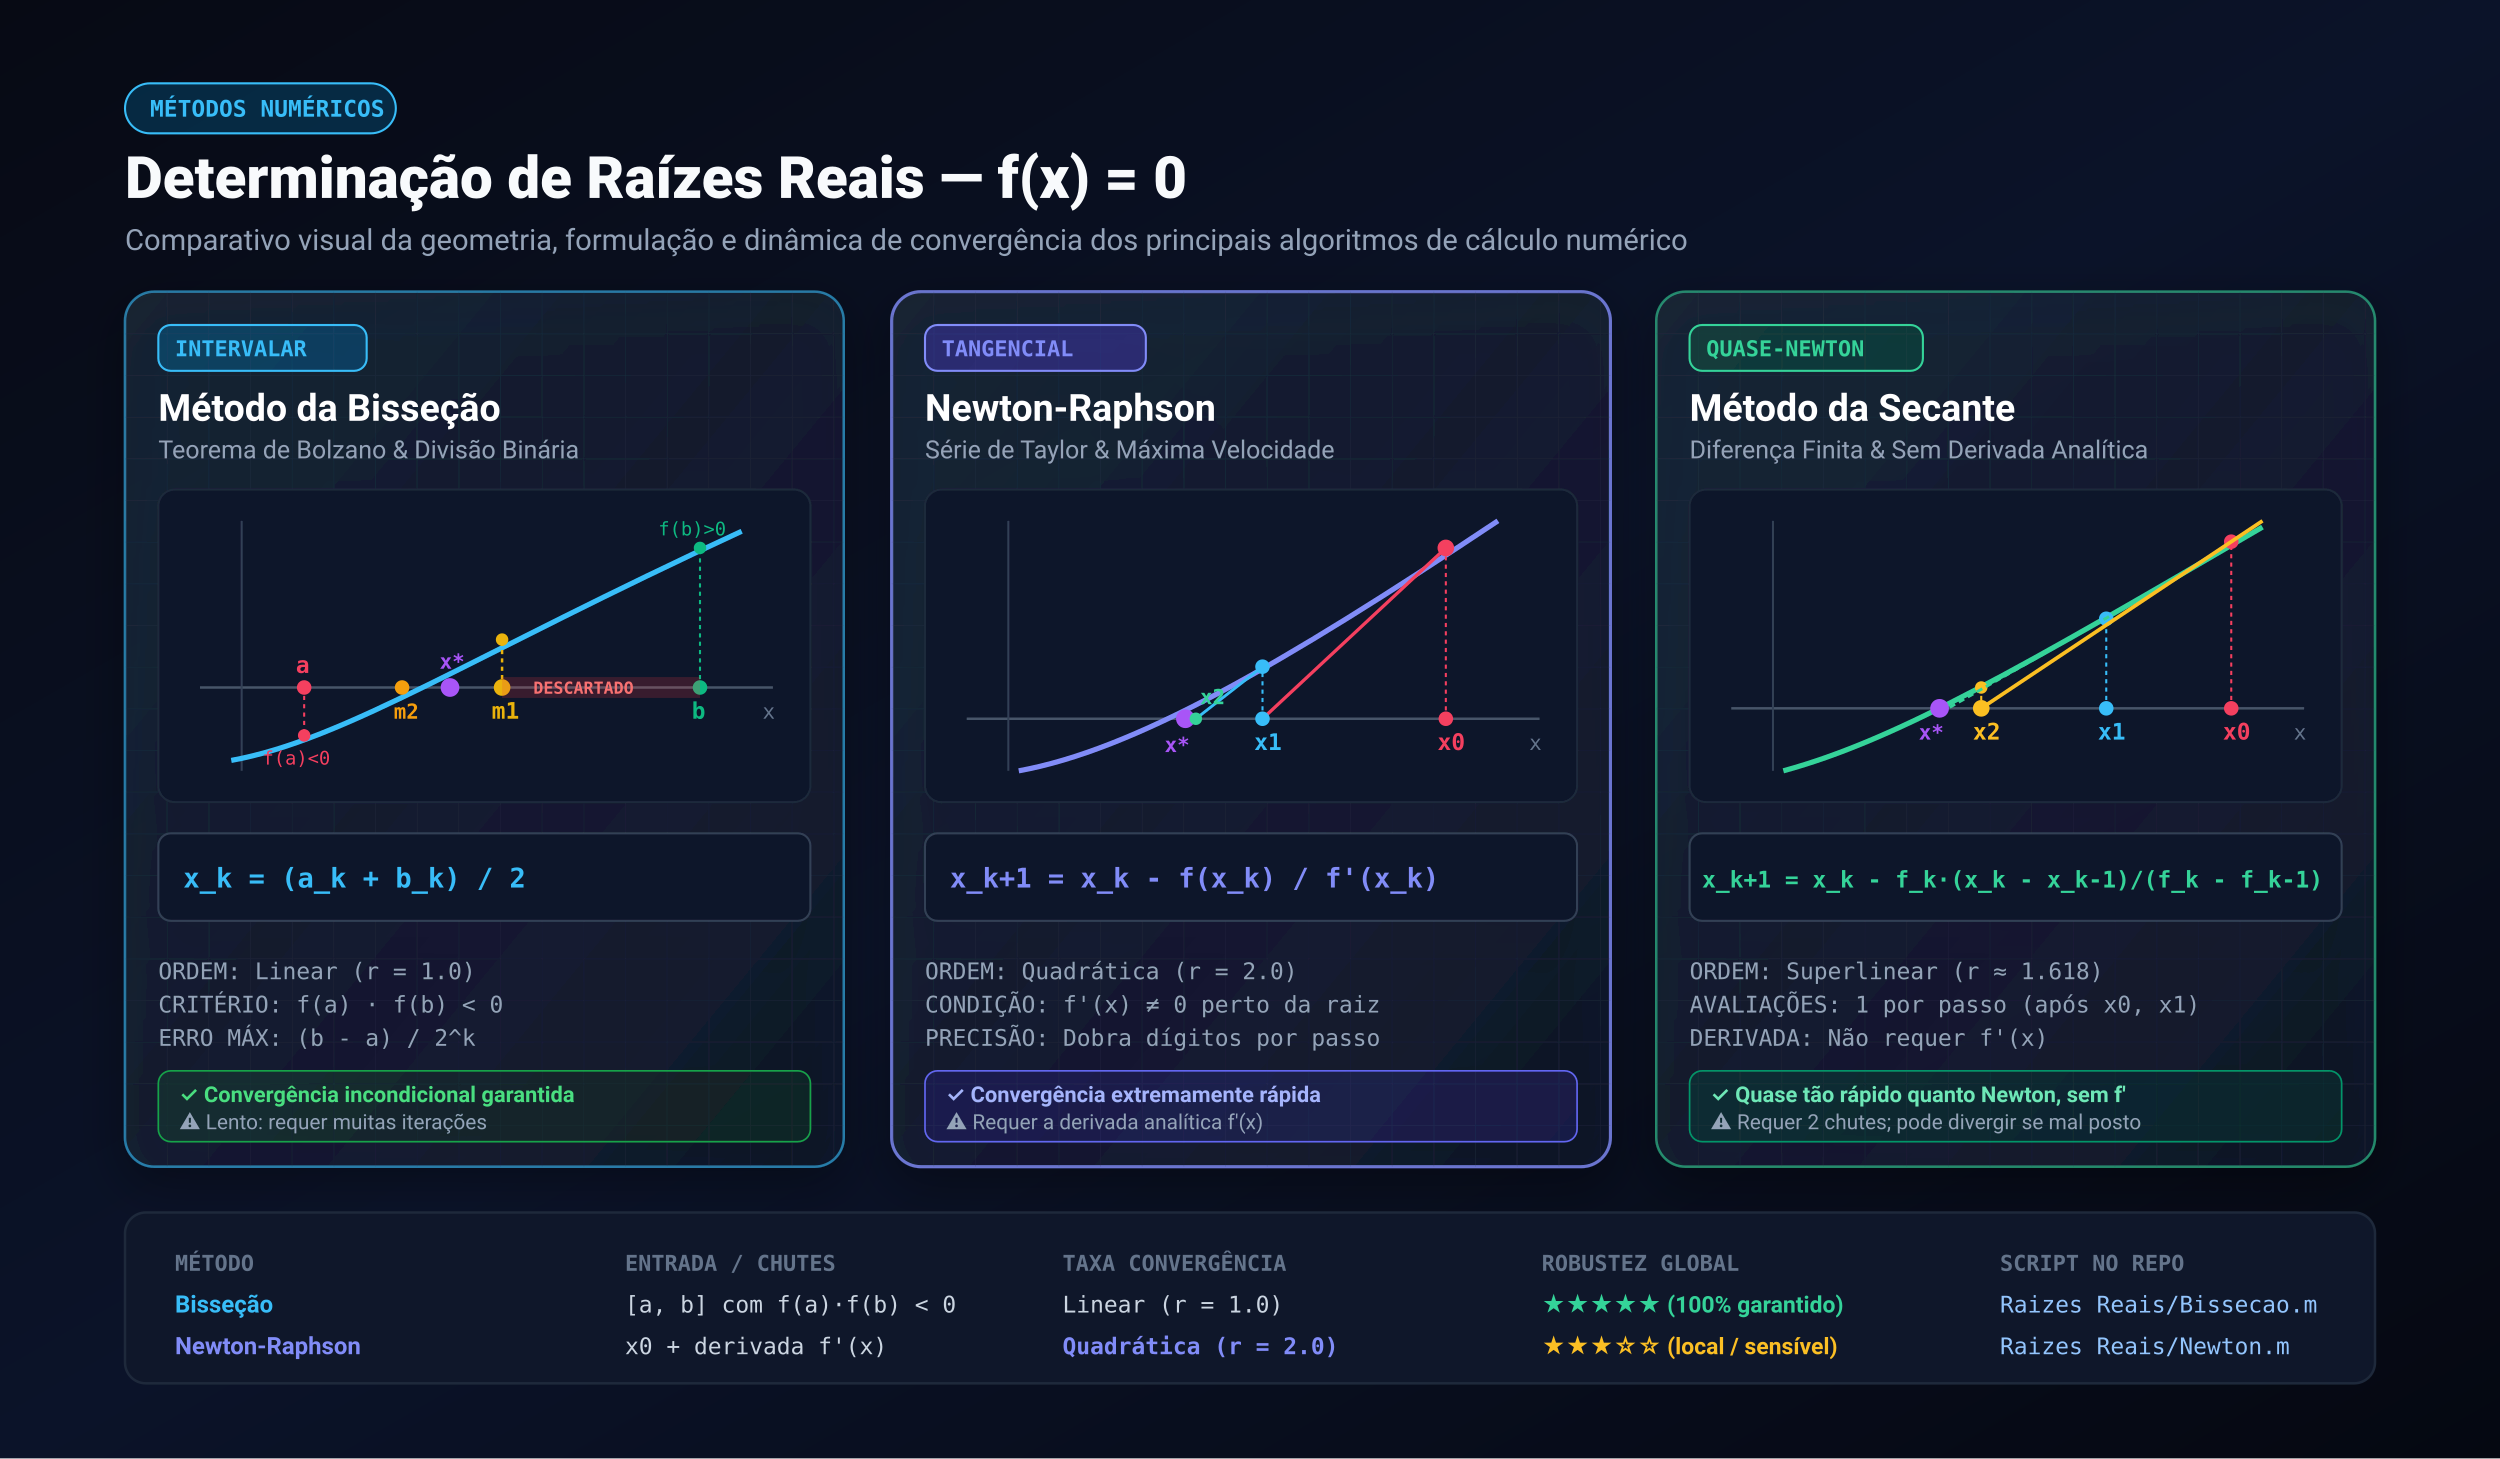
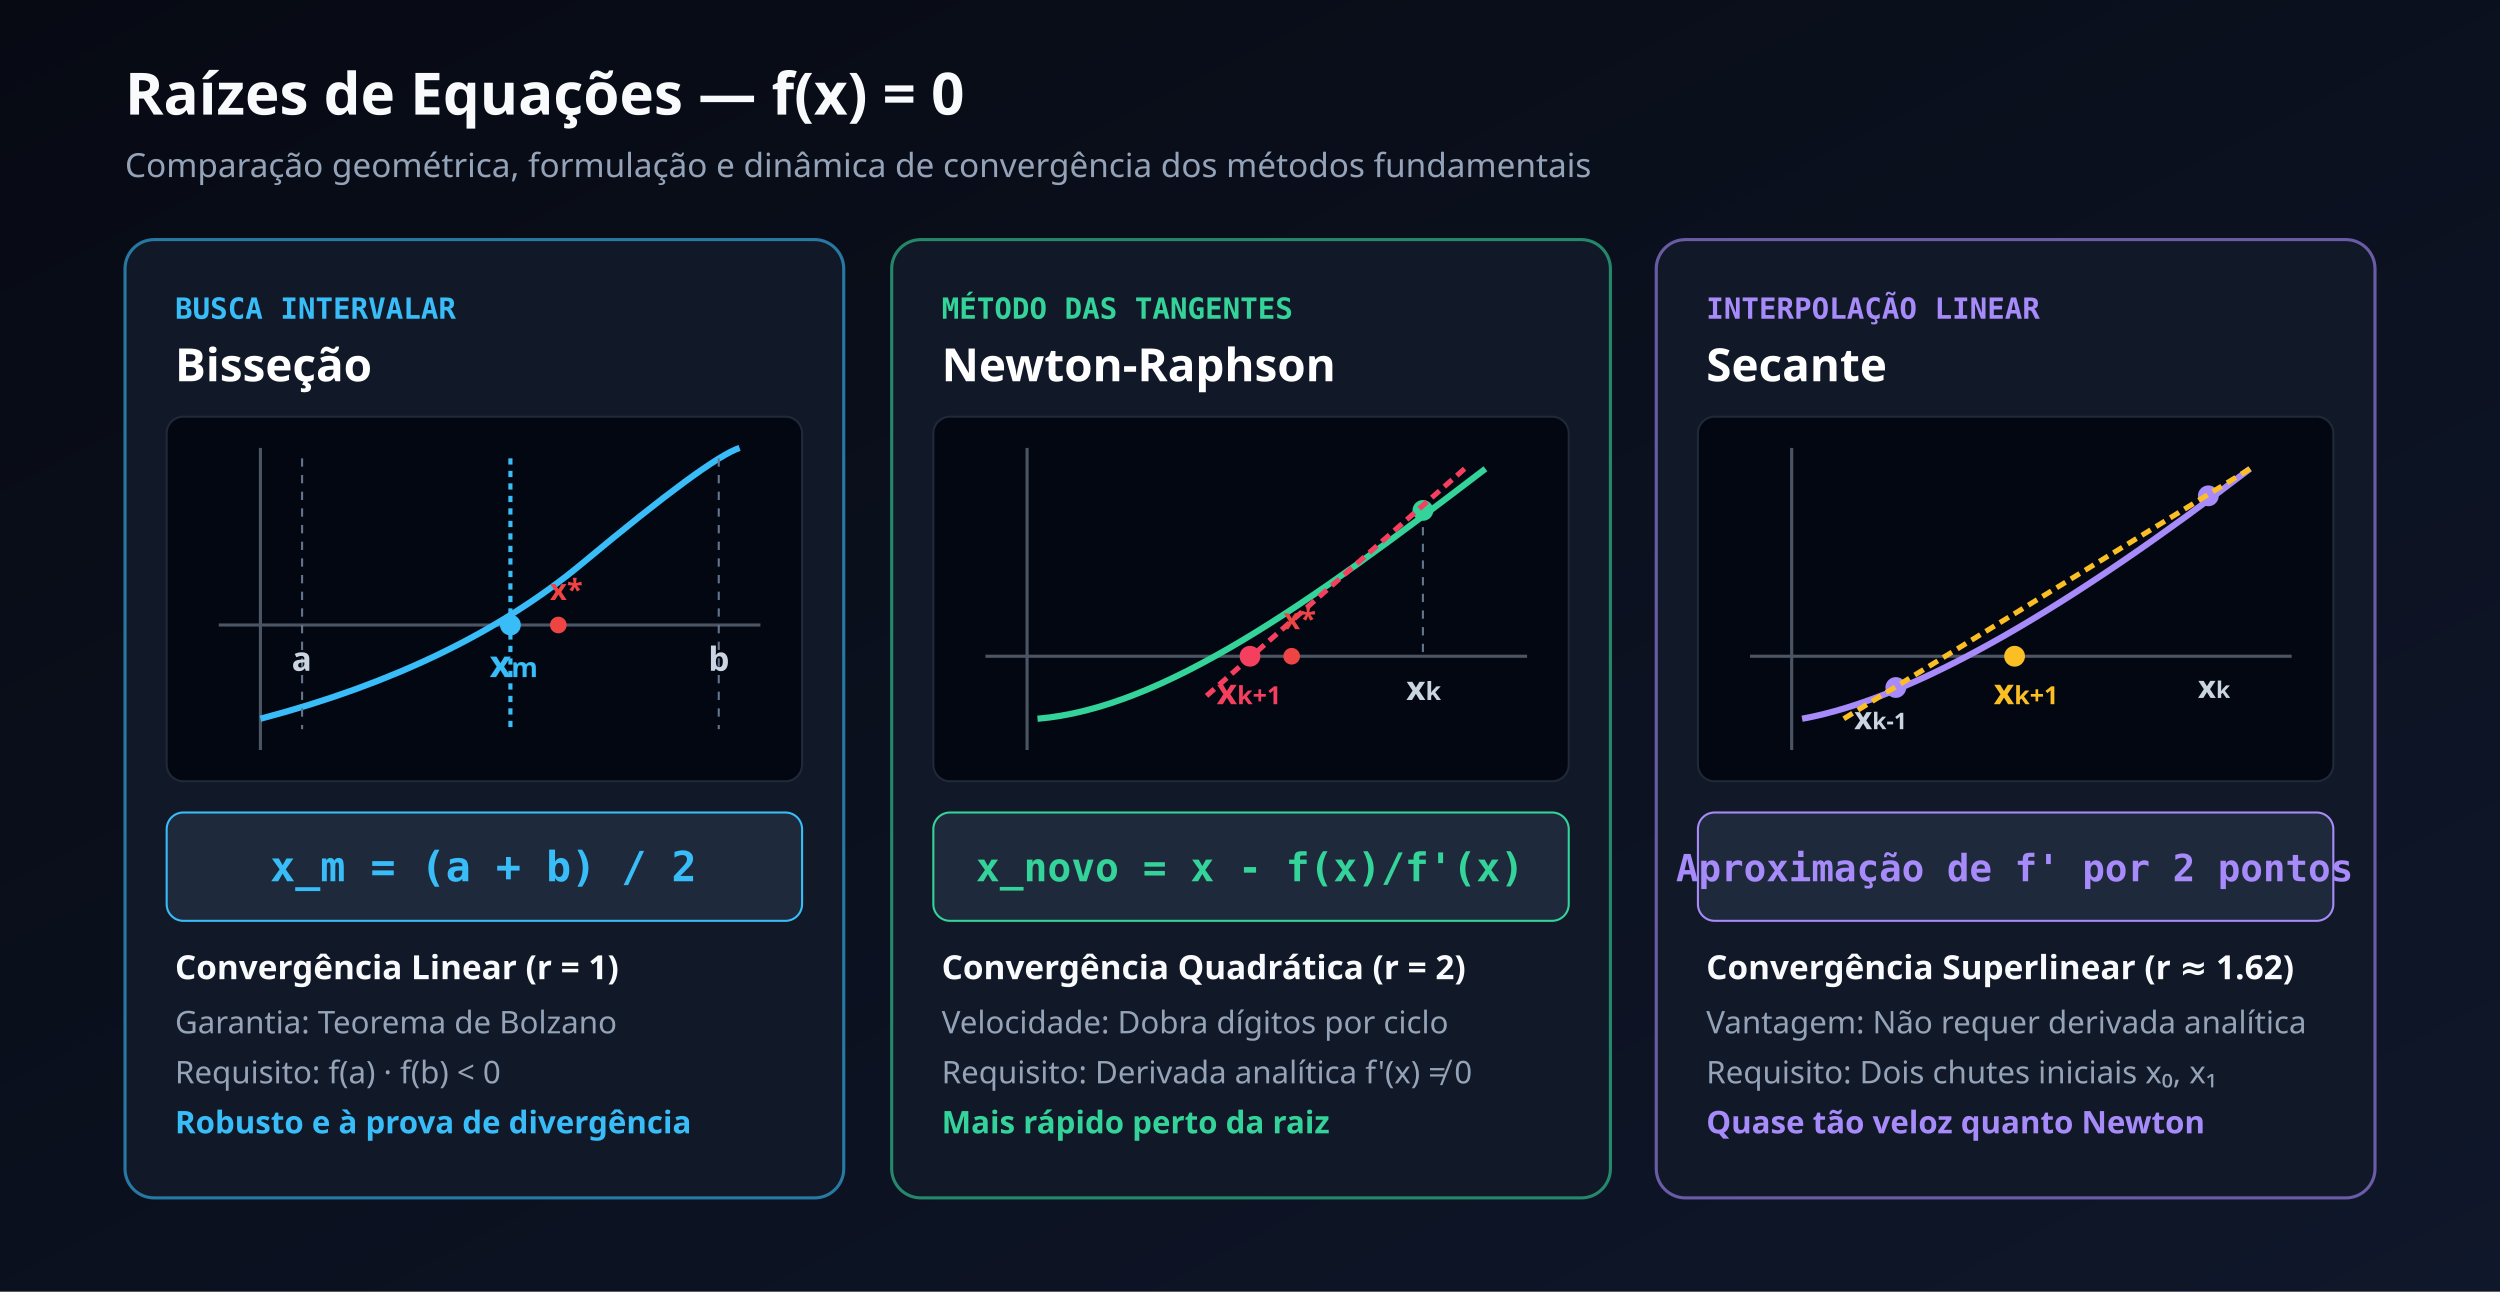
- <svg xmlns="http://www.w3.org/2000/svg" viewBox="0 0 1200 700" width="100%" height="100%">
+ <svg xmlns="http://www.w3.org/2000/svg" viewBox="0 0 1200 620" width="100%" height="100%">
  <defs>
-     <linearGradient id="bg-grad-rz" x1="0%" y1="0%" x2="100%" y2="100%">
-       <stop offset="0%" stop-color="#070a14" />
-       <stop offset="50%" stop-color="#0b1329" />
-       <stop offset="100%" stop-color="#050811" />
+     <linearGradient id="bg-rz" x1="0%" y1="0%" x2="100%" y2="100%">
+       <stop offset="0%" stop-color="#070a13" />
+       <stop offset="100%" stop-color="#0f172a" />
    </linearGradient>
-     <linearGradient id="card-bg" x1="0%" y1="0%" x2="100%" y2="100%">
-       <stop offset="0%" stop-color="#1e293b" stop-opacity="0.75" />
-       <stop offset="100%" stop-color="#0f172a" stop-opacity="0.88" />
-     </linearGradient>
-     <filter id="shadow-card" x="-10%" y="-10%" width="120%" height="120%">
-       <feDropShadow dx="0" dy="8" stdDeviation="12" flood-color="#000000" flood-opacity="0.4" />
-     </filter>
-     <pattern id="card-grid" width="20" height="20" patternUnits="userSpaceOnUse">
-       <path d="M 20 0 L 0 0 0 20" fill="none" stroke="#334155" stroke-width="0.5" stroke-opacity="0.3" />
-     </pattern>
  </defs>
-   <style>
-     .font-sans { font-family: -apple-system, BlinkMacSystemFont, 'Segoe UI', Roboto, Helvetica, Arial, sans-serif; }
-     .font-mono { font-family: 'JetBrains Mono', 'Fira Code', ui-monospace, SFMono-Regular, Menlo, Monaco, Consolas, monospace; }
-   </style>
-   <rect width="1200" height="700" fill="url(#bg-grad-rz)" />
-   <g transform="translate(60, 40)">
-     <rect x="0" y="0" width="130" height="24" rx="12" fill="#0284c7" fill-opacity="0.25" stroke="#38bdf8" stroke-width="1" />
-     <text x="12" y="16" fill="#38bdf8" font-size="11" font-weight="700" class="font-mono">MÉTODOS NUMÉRICOS</text>
-     <text x="0" y="55" fill="#f8fafc" font-size="28" font-weight="800" class="font-sans">
-       Determinação de Raízes Reais — f(x) = 0
-     </text>
-     <text x="0" y="80" fill="#94a3b8" font-size="14" class="font-sans">
-       Comparativo visual da geometria, formulação e dinâmica de convergência dos principais algoritmos de cálculo numérico
-     </text>
+   <rect width="1200" height="620" fill="url(#bg-rz)" />
+   <text x="60" y="55" fill="#f8fafc" font-size="28" font-weight="700" font-family="system-ui, sans-serif">Raízes de Equações — f(x) = 0</text>
+   <text x="60" y="85" fill="#94a3b8" font-size="16" font-family="system-ui, sans-serif">Comparação geométrica, formulação e dinâmica de convergência dos métodos fundamentais</text>
+   <g transform="translate(60, 115)">
+     <rect width="345" height="460" rx="14" fill="#111827" stroke="#38bdf8" stroke-width="1.5" stroke-opacity="0.6" />
+     <text x="24" y="38" fill="#38bdf8" font-size="14" font-weight="700" font-family="monospace">BUSCA INTERVALAR</text>
+     <text x="24" y="68" fill="#ffffff" font-size="22" font-weight="700" font-family="system-ui, sans-serif">Bisseção</text>
+     <g transform="translate(20, 85)">
+       <rect width="305" height="175" rx="8" fill="#030712" stroke="#1f2937" stroke-width="1" />
+       <line x1="25" y1="100" x2="285" y2="100" stroke="#4b5563" stroke-width="1.5" />
+       <line x1="45" y1="15" x2="45" y2="160" stroke="#4b5563" stroke-width="1.5" />
+       <path d="M 45 145 Q 140 120 200 70 T 275 15" fill="none" stroke="#38bdf8" stroke-width="3" />
+       <line x1="65" y1="20" x2="65" y2="150" stroke="#64748b" stroke-width="1" stroke-dasharray="4" />
+       <text x="60" y="122" fill="#cbd5e1" font-size="16" font-weight="700" font-family="sans-serif">a</text>
+       <line x1="165" y1="20" x2="165" y2="150" stroke="#38bdf8" stroke-width="2" stroke-dasharray="3" />
+       <circle cx="165" cy="100" r="5" fill="#38bdf8" />
+       <text x="155" y="125" fill="#38bdf8" font-size="18" font-weight="800" font-family="sans-serif">x<tspan font-size="13">m</tspan>
+       </text>
+       <line x1="265" y1="20" x2="265" y2="150" stroke="#64748b" stroke-width="1" stroke-dasharray="4" />
+       <text x="260" y="122" fill="#cbd5e1" font-size="16" font-weight="700" font-family="sans-serif">b</text>
+       <circle cx="188" cy="100" r="4" fill="#ef4444" />
+       <text x="184" y="88" fill="#ef4444" font-size="14" font-weight="700" font-family="sans-serif">x*</text>
+     </g>
+     <rect x="20" y="275" width="305" height="52" rx="8" fill="#1e293b" stroke="#38bdf8" stroke-width="1" />
+     <text x="172" y="308" text-anchor="middle" fill="#38bdf8" font-size="20" font-weight="700" font-family="monospace">x_m = (a + b) / 2</text>
+     <g transform="translate(24, 355)" font-family="system-ui, sans-serif">
+       <text x="0" y="0" fill="#f8fafc" font-size="16" font-weight="700">Convergência Linear (r = 1)</text>
+       <text x="0" y="26" fill="#94a3b8" font-size="15">Garantia: Teorema de Bolzano</text>
+       <text x="0" y="50" fill="#94a3b8" font-size="15">Requisito: f(a) · f(b) &lt; 0</text>
+       <text x="0" y="74" fill="#38bdf8" font-size="15" font-weight="600">Robusto e à prova de divergência</text>
+     </g>
  </g>
-   <g transform="translate(60, 140)" filter="url(#shadow-card)">
-     <rect width="345" height="420" rx="14" fill="url(#card-bg)" stroke="#38bdf8" stroke-width="1.2" stroke-opacity="0.6" />
-     <rect width="345" height="420" rx="14" fill="url(#card-grid)" />
-     <rect x="16" y="16" width="100" height="22" rx="6" fill="#0369a1" fill-opacity="0.4" stroke="#38bdf8" stroke-width="1" />
-     <text x="24" y="31" fill="#38bdf8" font-size="10.5" font-weight="700" class="font-mono">INTERVALAR</text>
-     <text x="16" y="62" fill="#ffffff" font-size="18" font-weight="700" class="font-sans">Método da Bisseção</text>
-     <text x="16" y="80" fill="#94a3b8" font-size="12" class="font-sans">Teorema de Bolzano &amp; Divisão Binária</text>
-     <g transform="translate(16, 95)">
-       <rect width="313" height="150" rx="8" fill="#0b1329" stroke="#1e293b" stroke-width="1" />
-       <line x1="20" y1="95" x2="295" y2="95" stroke="#475569" stroke-width="1.2" />
-       <line x1="40" y1="15" x2="40" y2="135" stroke="#334155" stroke-width="1" />
-       <text x="290" y="110" fill="#64748b" font-size="10" class="font-mono">x</text>
-       <path d="M 35 130 C 90 120, 150 80, 280 20" fill="none" stroke="#38bdf8" stroke-width="2.5" />
-       <line x1="70" y1="95" x2="70" y2="118" stroke="#f43f5e" stroke-dasharray="2,2" stroke-width="1" />
-       <circle cx="70" cy="95" r="3.5" fill="#f43f5e" />
-       <circle cx="70" cy="118" r="3" fill="#f43f5e" />
-       <text x="66" y="88" fill="#f43f5e" font-size="11" font-weight="700" class="font-mono">a</text>
-       <text x="50" y="132" fill="#f43f5e" font-size="9" class="font-mono">f(a)&lt;0</text>
-       <line x1="260" y1="95" x2="260" y2="28" stroke="#10b981" stroke-dasharray="2,2" stroke-width="1" />
-       <circle cx="260" cy="95" r="3.5" fill="#10b981" />
-       <circle cx="260" cy="28" r="3" fill="#10b981" />
-       <text x="256" y="110" fill="#10b981" font-size="11" font-weight="700" class="font-mono">b</text>
-       <text x="240" y="22" fill="#10b981" font-size="9" class="font-mono">f(b)&gt;0</text>
-       <line x1="165" y1="95" x2="165" y2="72" stroke="#eab308" stroke-dasharray="2,2" stroke-width="1.2" />
-       <circle cx="165" cy="95" r="4" fill="#eab308" />
-       <circle cx="165" cy="72" r="3" fill="#eab308" />
-       <text x="160" y="110" fill="#eab308" font-size="11" font-weight="700" class="font-mono">m1</text>
-       <circle cx="117" cy="95" r="3.5" fill="#f59e0b" />
-       <text x="113" y="110" fill="#f59e0b" font-size="10" font-weight="600" class="font-mono">m2</text>
-       <circle cx="140" cy="95" r="4.5" fill="#a855f7" />
-       <text x="135" y="86" fill="#a855f7" font-size="10" font-weight="700" class="font-mono">x*</text>
-       <rect x="165" y="90" width="95" height="10" fill="#ef4444" fill-opacity="0.2" />
-       <text x="180" y="98" fill="#f87171" font-size="8" font-weight="700" class="font-mono">DESCARTADO</text>
+   <g transform="translate(428, 115)">
+     <rect width="345" height="460" rx="14" fill="#111827" stroke="#34d399" stroke-width="1.5" stroke-opacity="0.6" />
+     <text x="24" y="38" fill="#34d399" font-size="14" font-weight="700" font-family="monospace">MÉTODO DAS TANGENTES</text>
+     <text x="24" y="68" fill="#ffffff" font-size="22" font-weight="700" font-family="system-ui, sans-serif">Newton-Raphson</text>
+     <g transform="translate(20, 85)">
+       <rect width="305" height="175" rx="8" fill="#030712" stroke="#1f2937" stroke-width="1" />
+       <line x1="25" y1="115" x2="285" y2="115" stroke="#4b5563" stroke-width="1.5" />
+       <line x1="45" y1="15" x2="45" y2="160" stroke="#4b5563" stroke-width="1.5" />
+       <path d="M 50 145 C 110 140 180 90 265 25" fill="none" stroke="#34d399" stroke-width="3" />
+       <line x1="235" y1="45" x2="235" y2="115" stroke="#64748b" stroke-width="1" stroke-dasharray="4" />
+       <circle cx="235" cy="45" r="5" fill="#34d399" />
+       <text x="227" y="136" fill="#cbd5e1" font-size="16" font-weight="700" font-family="sans-serif">x<tspan font-size="12">k</tspan>
+       </text>
+       <line x1="255" y1="25" x2="130" y2="135" stroke="#f43f5e" stroke-width="2.5" stroke-dasharray="5,3" />
+       <circle cx="152" cy="115" r="5" fill="#f43f5e" />
+       <text x="136" y="138" fill="#f43f5e" font-size="17" font-weight="800" font-family="sans-serif">x<tspan font-size="12">k+1</tspan>
+       </text>
+       <circle cx="172" cy="115" r="4" fill="#ef4444" />
+       <text x="168" y="102" fill="#ef4444" font-size="14" font-weight="700" font-family="sans-serif">x*</text>
    </g>
-     <g transform="translate(16, 260)">
-       <rect width="313" height="42" rx="6" fill="#0f172a" stroke="#334155" stroke-width="1" />
-       <text x="12" y="26" fill="#38bdf8" font-size="13" font-weight="600" class="font-mono">
-         x_k = (a_k + b_k) / 2
+     <rect x="20" y="275" width="305" height="52" rx="8" fill="#1e293b" stroke="#34d399" stroke-width="1" />
+     <text x="172" y="308" text-anchor="middle" fill="#34d399" font-size="19" font-weight="700" font-family="monospace">x_novo = x - f(x)/f'(x)</text>
+     <g transform="translate(24, 355)" font-family="system-ui, sans-serif">
+       <text x="0" y="0" fill="#f8fafc" font-size="16" font-weight="700">Convergência Quadrática (r = 2)</text>
+       <text x="0" y="26" fill="#94a3b8" font-size="15">Velocidade: Dobra dígitos por ciclo</text>
+       <text x="0" y="50" fill="#94a3b8" font-size="15">Requisito: Derivada analítica f'(x) ≠ 0</text>
+       <text x="0" y="74" fill="#34d399" font-size="15" font-weight="600">Mais rápido perto da raiz</text>
+     </g>
+   </g>
+   <g transform="translate(795, 115)">
+     <rect width="345" height="460" rx="14" fill="#111827" stroke="#a78bfa" stroke-width="1.5" stroke-opacity="0.6" />
+     <text x="24" y="38" fill="#a78bfa" font-size="14" font-weight="700" font-family="monospace">INTERPOLAÇÃO LINEAR</text>
+     <text x="24" y="68" fill="#ffffff" font-size="22" font-weight="700" font-family="system-ui, sans-serif">Secante</text>
+     <g transform="translate(20, 85)">
+       <rect width="305" height="175" rx="8" fill="#030712" stroke="#1f2937" stroke-width="1" />
+       <line x1="25" y1="115" x2="285" y2="115" stroke="#4b5563" stroke-width="1.5" />
+       <line x1="45" y1="15" x2="45" y2="160" stroke="#4b5563" stroke-width="1.5" />
+       <path d="M 50 145 C 105 135 180 90 265 25" fill="none" stroke="#a78bfa" stroke-width="3" />
+       <circle cx="95" cy="130" r="5" fill="#a78bfa" />
+       <text x="75" y="150" fill="#cbd5e1" font-size="15" font-weight="700" font-family="sans-serif">x<tspan font-size="11">k-1</tspan>
+       </text>
+       <circle cx="245" cy="38" r="5" fill="#a78bfa" />
+       <text x="240" y="135" fill="#cbd5e1" font-size="15" font-weight="700" font-family="sans-serif">x<tspan font-size="11">k</tspan>
+       </text>
+       <line x1="70" y1="145" x2="265" y2="25" stroke="#fbbf24" stroke-width="2.5" stroke-dasharray="5,3" />
+       <circle cx="152" cy="115" r="5" fill="#fbbf24" />
+       <text x="142" y="138" fill="#fbbf24" font-size="17" font-weight="800" font-family="sans-serif">x<tspan font-size="12">k+1</tspan>
      </text>
    </g>
-     <g transform="translate(16, 316)">
-       <text x="0" y="14" fill="#94a3b8" font-size="11" class="font-mono">ORDEM: Linear (r = 1.0)</text>
-       <text x="0" y="30" fill="#94a3b8" font-size="11" class="font-mono">CRITÉRIO: f(a) · f(b) &lt; 0</text>
-       <text x="0" y="46" fill="#94a3b8" font-size="11" class="font-mono">ERRO MÁX: (b - a) / 2^k</text>
-       <rect x="0" y="58" width="313" height="34" rx="6" fill="#14532d" fill-opacity="0.25" stroke="#16a34a" stroke-width="0.8" />
-       <text x="10" y="73" fill="#4ade80" font-size="10.5" font-weight="600" class="font-sans">
-         ✓ Convergência incondicional garantida
-       </text>
-       <text x="10" y="86" fill="#94a3b8" font-size="10" class="font-sans">
-         ⚠ Lento: requer muitas iterações
-       </text>
+     <rect x="20" y="275" width="305" height="52" rx="8" fill="#1e293b" stroke="#a78bfa" stroke-width="1" />
+     <text x="172" y="308" text-anchor="middle" fill="#a78bfa" font-size="18" font-weight="700" font-family="monospace">Aproximação de f' por 2 pontos</text>
+     <g transform="translate(24, 355)" font-family="system-ui, sans-serif">
+       <text x="0" y="0" fill="#f8fafc" font-size="16" font-weight="700">Convergência Superlinear (r ≈ 1.62)</text>
+       <text x="0" y="26" fill="#94a3b8" font-size="15">Vantagem: Não requer derivada analítica</text>
+       <text x="0" y="50" fill="#94a3b8" font-size="15">Requisito: Dois chutes iniciais x₀, x₁</text>
+       <text x="0" y="74" fill="#a78bfa" font-size="15" font-weight="600">Quase tão veloz quanto Newton</text>
    </g>
  </g>
-   <g transform="translate(428, 140)" filter="url(#shadow-card)">
-     <rect width="345" height="420" rx="14" fill="url(#card-bg)" stroke="#818cf8" stroke-width="1.5" stroke-opacity="0.8" />
-     <rect width="345" height="420" rx="14" fill="url(#card-grid)" />
-     <rect x="16" y="16" width="106" height="22" rx="6" fill="#4338ca" fill-opacity="0.4" stroke="#818cf8" stroke-width="1" />
-     <text x="24" y="31" fill="#818cf8" font-size="10.5" font-weight="700" class="font-mono">TANGENCIAL</text>
-     <text x="16" y="62" fill="#ffffff" font-size="18" font-weight="700" class="font-sans">Newton-Raphson</text>
-     <text x="16" y="80" fill="#94a3b8" font-size="12" class="font-sans">Série de Taylor &amp; Máxima Velocidade</text>
-     <g transform="translate(16, 95)">
-       <rect width="313" height="150" rx="8" fill="#0b1329" stroke="#1e293b" stroke-width="1" />
-       <line x1="20" y1="110" x2="295" y2="110" stroke="#475569" stroke-width="1.2" />
-       <line x1="40" y1="15" x2="40" y2="135" stroke="#334155" stroke-width="1" />
-       <text x="290" y="125" fill="#64748b" font-size="10" class="font-mono">x</text>
-       <path d="M 45 135 C 100 125, 170 85, 275 15" fill="none" stroke="#818cf8" stroke-width="2.5" />
-       <circle cx="125" cy="110" r="4.5" fill="#a855f7" />
-       <text x="115" y="126" fill="#a855f7" font-size="10" font-weight="700" class="font-mono">x*</text>
-       <line x1="250" y1="110" x2="250" y2="28" stroke="#f43f5e" stroke-dasharray="2,2" stroke-width="1" />
-       <circle cx="250" cy="110" r="3.5" fill="#f43f5e" />
-       <circle cx="250" cy="28" r="4" fill="#f43f5e" />
-       <text x="246" y="125" fill="#f43f5e" font-size="11" font-weight="700" class="font-mono">x0</text>
-       <line x1="250" y1="28" x2="162" y2="110" stroke="#f43f5e" stroke-width="1.6" />
-       <line x1="162" y1="110" x2="162" y2="85" stroke="#38bdf8" stroke-dasharray="2,2" stroke-width="1" />
-       <circle cx="162" cy="110" r="3.5" fill="#38bdf8" />
-       <circle cx="162" cy="85" r="3.5" fill="#38bdf8" />
-       <text x="158" y="125" fill="#38bdf8" font-size="11" font-weight="700" class="font-mono">x1</text>
-       <line x1="162" y1="85" x2="130" y2="110" stroke="#38bdf8" stroke-width="1.4" />
-       <circle cx="130" cy="110" r="3" fill="#34d399" />
-       <text x="132" y="103" fill="#34d399" font-size="10" font-weight="700" class="font-mono">x2</text>
-     </g>
-     <g transform="translate(16, 260)">
-       <rect width="313" height="42" rx="6" fill="#0f172a" stroke="#334155" stroke-width="1" />
-       <text x="12" y="26" fill="#818cf8" font-size="13" font-weight="600" class="font-mono">
-         x_k+1 = x_k - f(x_k) / f'(x_k)
-       </text>
-     </g>
-     <g transform="translate(16, 316)">
-       <text x="0" y="14" fill="#94a3b8" font-size="11" class="font-mono">ORDEM: Quadrática (r = 2.0)</text>
-       <text x="0" y="30" fill="#94a3b8" font-size="11" class="font-mono">CONDIÇÃO: f'(x) ≠ 0 perto da raiz</text>
-       <text x="0" y="46" fill="#94a3b8" font-size="11" class="font-mono">PRECISÃO: Dobra dígitos por passo</text>
-       <rect x="0" y="58" width="313" height="34" rx="6" fill="#3730a3" fill-opacity="0.25" stroke="#6366f1" stroke-width="0.8" />
-       <text x="10" y="73" fill="#a5b4fc" font-size="10.5" font-weight="600" class="font-sans">
-         ✓ Convergência extremamente rápida
-       </text>
-       <text x="10" y="86" fill="#94a3b8" font-size="10" class="font-sans">
-         ⚠ Requer a derivada analítica f'(x)
-       </text>
-     </g>
-   </g>
-   <g transform="translate(795, 140)" filter="url(#shadow-card)">
-     <rect width="345" height="420" rx="14" fill="url(#card-bg)" stroke="#34d399" stroke-width="1.2" stroke-opacity="0.6" />
-     <rect width="345" height="420" rx="14" fill="url(#card-grid)" />
-     <rect x="16" y="16" width="112" height="22" rx="6" fill="#065f46" fill-opacity="0.4" stroke="#34d399" stroke-width="1" />
-     <text x="24" y="31" fill="#34d399" font-size="10.5" font-weight="700" class="font-mono">QUASE-NEWTON</text>
-     <text x="16" y="62" fill="#ffffff" font-size="18" font-weight="700" class="font-sans">Método da Secante</text>
-     <text x="16" y="80" fill="#94a3b8" font-size="12" class="font-sans">Diferença Finita &amp; Sem Derivada Analítica</text>
-     <g transform="translate(16, 95)">
-       <rect width="313" height="150" rx="8" fill="#0b1329" stroke="#1e293b" stroke-width="1" />
-       <line x1="20" y1="105" x2="295" y2="105" stroke="#475569" stroke-width="1.2" />
-       <line x1="40" y1="15" x2="40" y2="135" stroke="#334155" stroke-width="1" />
-       <text x="290" y="120" fill="#64748b" font-size="10" class="font-mono">x</text>
-       <path d="M 45 135 C 100 120, 160 85, 275 18" fill="none" stroke="#34d399" stroke-width="2.5" />
-       <circle cx="120" cy="105" r="4.5" fill="#a855f7" />
-       <text x="110" y="120" fill="#a855f7" font-size="10" font-weight="700" class="font-mono">x*</text>
-       <circle cx="260" cy="105" r="3.5" fill="#f43f5e" />
-       <circle cx="260" cy="25" r="3.5" fill="#f43f5e" />
-       <line x1="260" y1="105" x2="260" y2="25" stroke="#f43f5e" stroke-dasharray="2,2" stroke-width="1" />
-       <text x="256" y="120" fill="#f43f5e" font-size="11" font-weight="700" class="font-mono">x0</text>
-       <circle cx="200" cy="105" r="3.5" fill="#38bdf8" />
-       <circle cx="200" cy="62" r="3.5" fill="#38bdf8" />
-       <line x1="200" y1="105" x2="200" y2="62" stroke="#38bdf8" stroke-dasharray="2,2" stroke-width="1" />
-       <text x="196" y="120" fill="#38bdf8" font-size="11" font-weight="700" class="font-mono">x1</text>
-       <line x1="275" y1="15" x2="140" y2="105" stroke="#fbbf24" stroke-width="1.8" />
-       <circle cx="140" cy="105" r="4" fill="#fbbf24" />
-       <circle cx="140" cy="95" r="3" fill="#fbbf24" />
-       <line x1="140" y1="105" x2="140" y2="95" stroke="#fbbf24" stroke-dasharray="2,2" stroke-width="1" />
-       <text x="136" y="120" fill="#fbbf24" font-size="11" font-weight="700" class="font-mono">x2</text>
-       <line x1="210" y1="56" x2="124" y2="105" stroke="#34d399" stroke-width="1.4" stroke-dasharray="3,2" />
-     </g>
-     <g transform="translate(16, 260)">
-       <rect width="313" height="42" rx="6" fill="#0f172a" stroke="#334155" stroke-width="1" />
-       <text x="6" y="26" fill="#34d399" font-size="11" font-weight="600" class="font-mono">
-         x_k+1 = x_k - f_k·(x_k - x_k-1)/(f_k - f_k-1)
-       </text>
-     </g>
-     <g transform="translate(16, 316)">
-       <text x="0" y="14" fill="#94a3b8" font-size="11" class="font-mono">ORDEM: Superlinear (r ≈ 1.618)</text>
-       <text x="0" y="30" fill="#94a3b8" font-size="11" class="font-mono">AVALIAÇÕES: 1 por passo (após x0, x1)</text>
-       <text x="0" y="46" fill="#94a3b8" font-size="11" class="font-mono">DERIVADA: Não requer f'(x)</text>
-       <rect x="0" y="58" width="313" height="34" rx="6" fill="#064e3b" fill-opacity="0.3" stroke="#059669" stroke-width="0.8" />
-       <text x="10" y="73" fill="#6ee7b7" font-size="10.5" font-weight="600" class="font-sans">
-         ✓ Quase tão rápido quanto Newton, sem f'
-       </text>
-       <text x="10" y="86" fill="#94a3b8" font-size="10" class="font-sans">
-         ⚠ Requer 2 chutes; pode divergir se mal posto
-       </text>
-     </g>
-   </g>
-   <g transform="translate(60, 582)">
-     <rect width="1080" height="82" rx="10" fill="#0f172a" stroke="#1e293b" stroke-width="1.2" />
-     <text x="24" y="28" fill="#64748b" font-size="10.5" font-weight="700" class="font-mono">MÉTODO</text>
-     <text x="240" y="28" fill="#64748b" font-size="10.5" font-weight="700" class="font-mono">ENTRADA / CHUTES</text>
-     <text x="450" y="28" fill="#64748b" font-size="10.5" font-weight="700" class="font-mono">TAXA CONVERGÊNCIA</text>
-     <text x="680" y="28" fill="#64748b" font-size="10.5" font-weight="700" class="font-mono">ROBUSTEZ GLOBAL</text>
-     <text x="900" y="28" fill="#64748b" font-size="10.5" font-weight="700" class="font-mono">SCRIPT NO REPO</text>
-     <text x="24" y="48" fill="#38bdf8" font-size="11.5" font-weight="600" class="font-sans">Bisseção</text>
-     <text x="240" y="48" fill="#cbd5e1" font-size="11" class="font-mono">[a, b] com f(a)·f(b) &lt; 0</text>
-     <text x="450" y="48" fill="#cbd5e1" font-size="11" class="font-mono">Linear (r = 1.0)</text>
-     <text x="680" y="48" fill="#34d399" font-size="11" font-weight="600" class="font-sans">★★★★★ (100% garantido)</text>
-     <text x="900" y="48" fill="#93c5fd" font-size="11" class="font-mono">Raizes Reais/Bissecao.m</text>
-     <text x="24" y="68" fill="#818cf8" font-size="11.5" font-weight="600" class="font-sans">Newton-Raphson</text>
-     <text x="240" y="68" fill="#cbd5e1" font-size="11" class="font-mono">x0 + derivada f'(x)</text>
-     <text x="450" y="68" fill="#818cf8" font-size="11" font-weight="700" class="font-mono">Quadrática (r = 2.0)</text>
-     <text x="680" y="68" fill="#fbbf24" font-size="11" font-weight="600" class="font-sans">★★★☆☆ (local / sensível)</text>
-     <text x="900" y="68" fill="#93c5fd" font-size="11" class="font-mono">Raizes Reais/Newton.m</text>
-   </g>
</svg>
